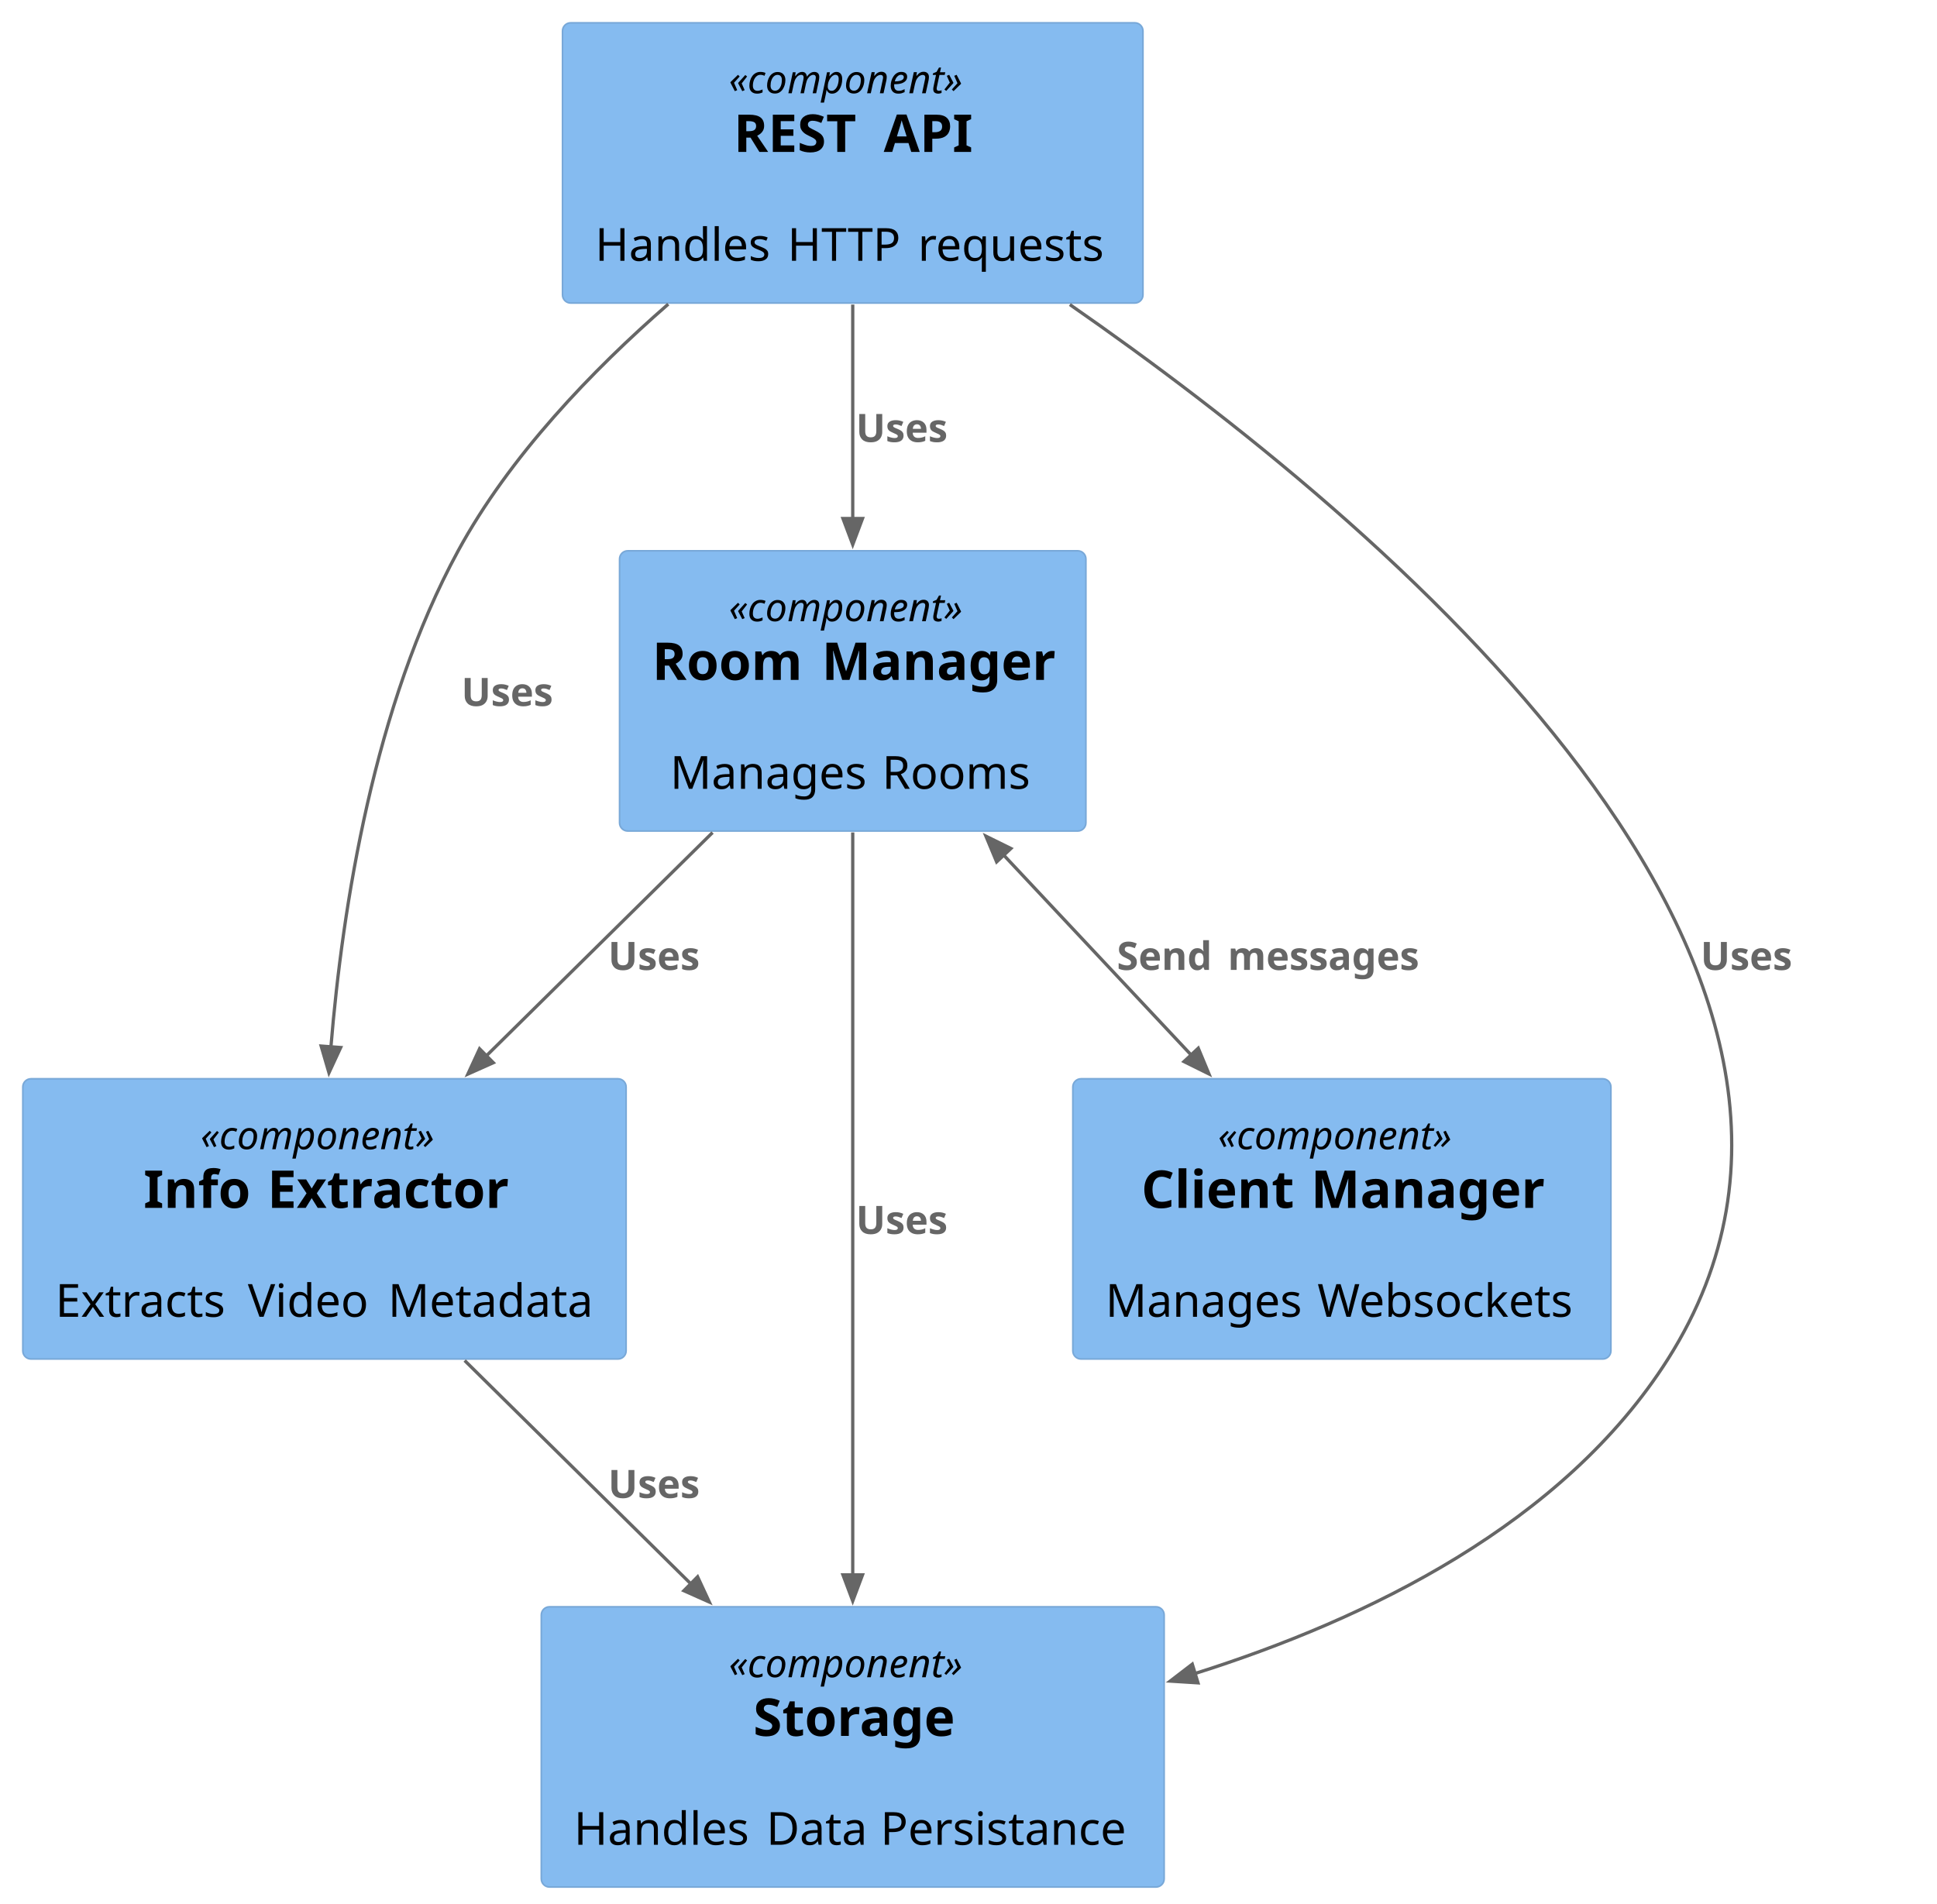
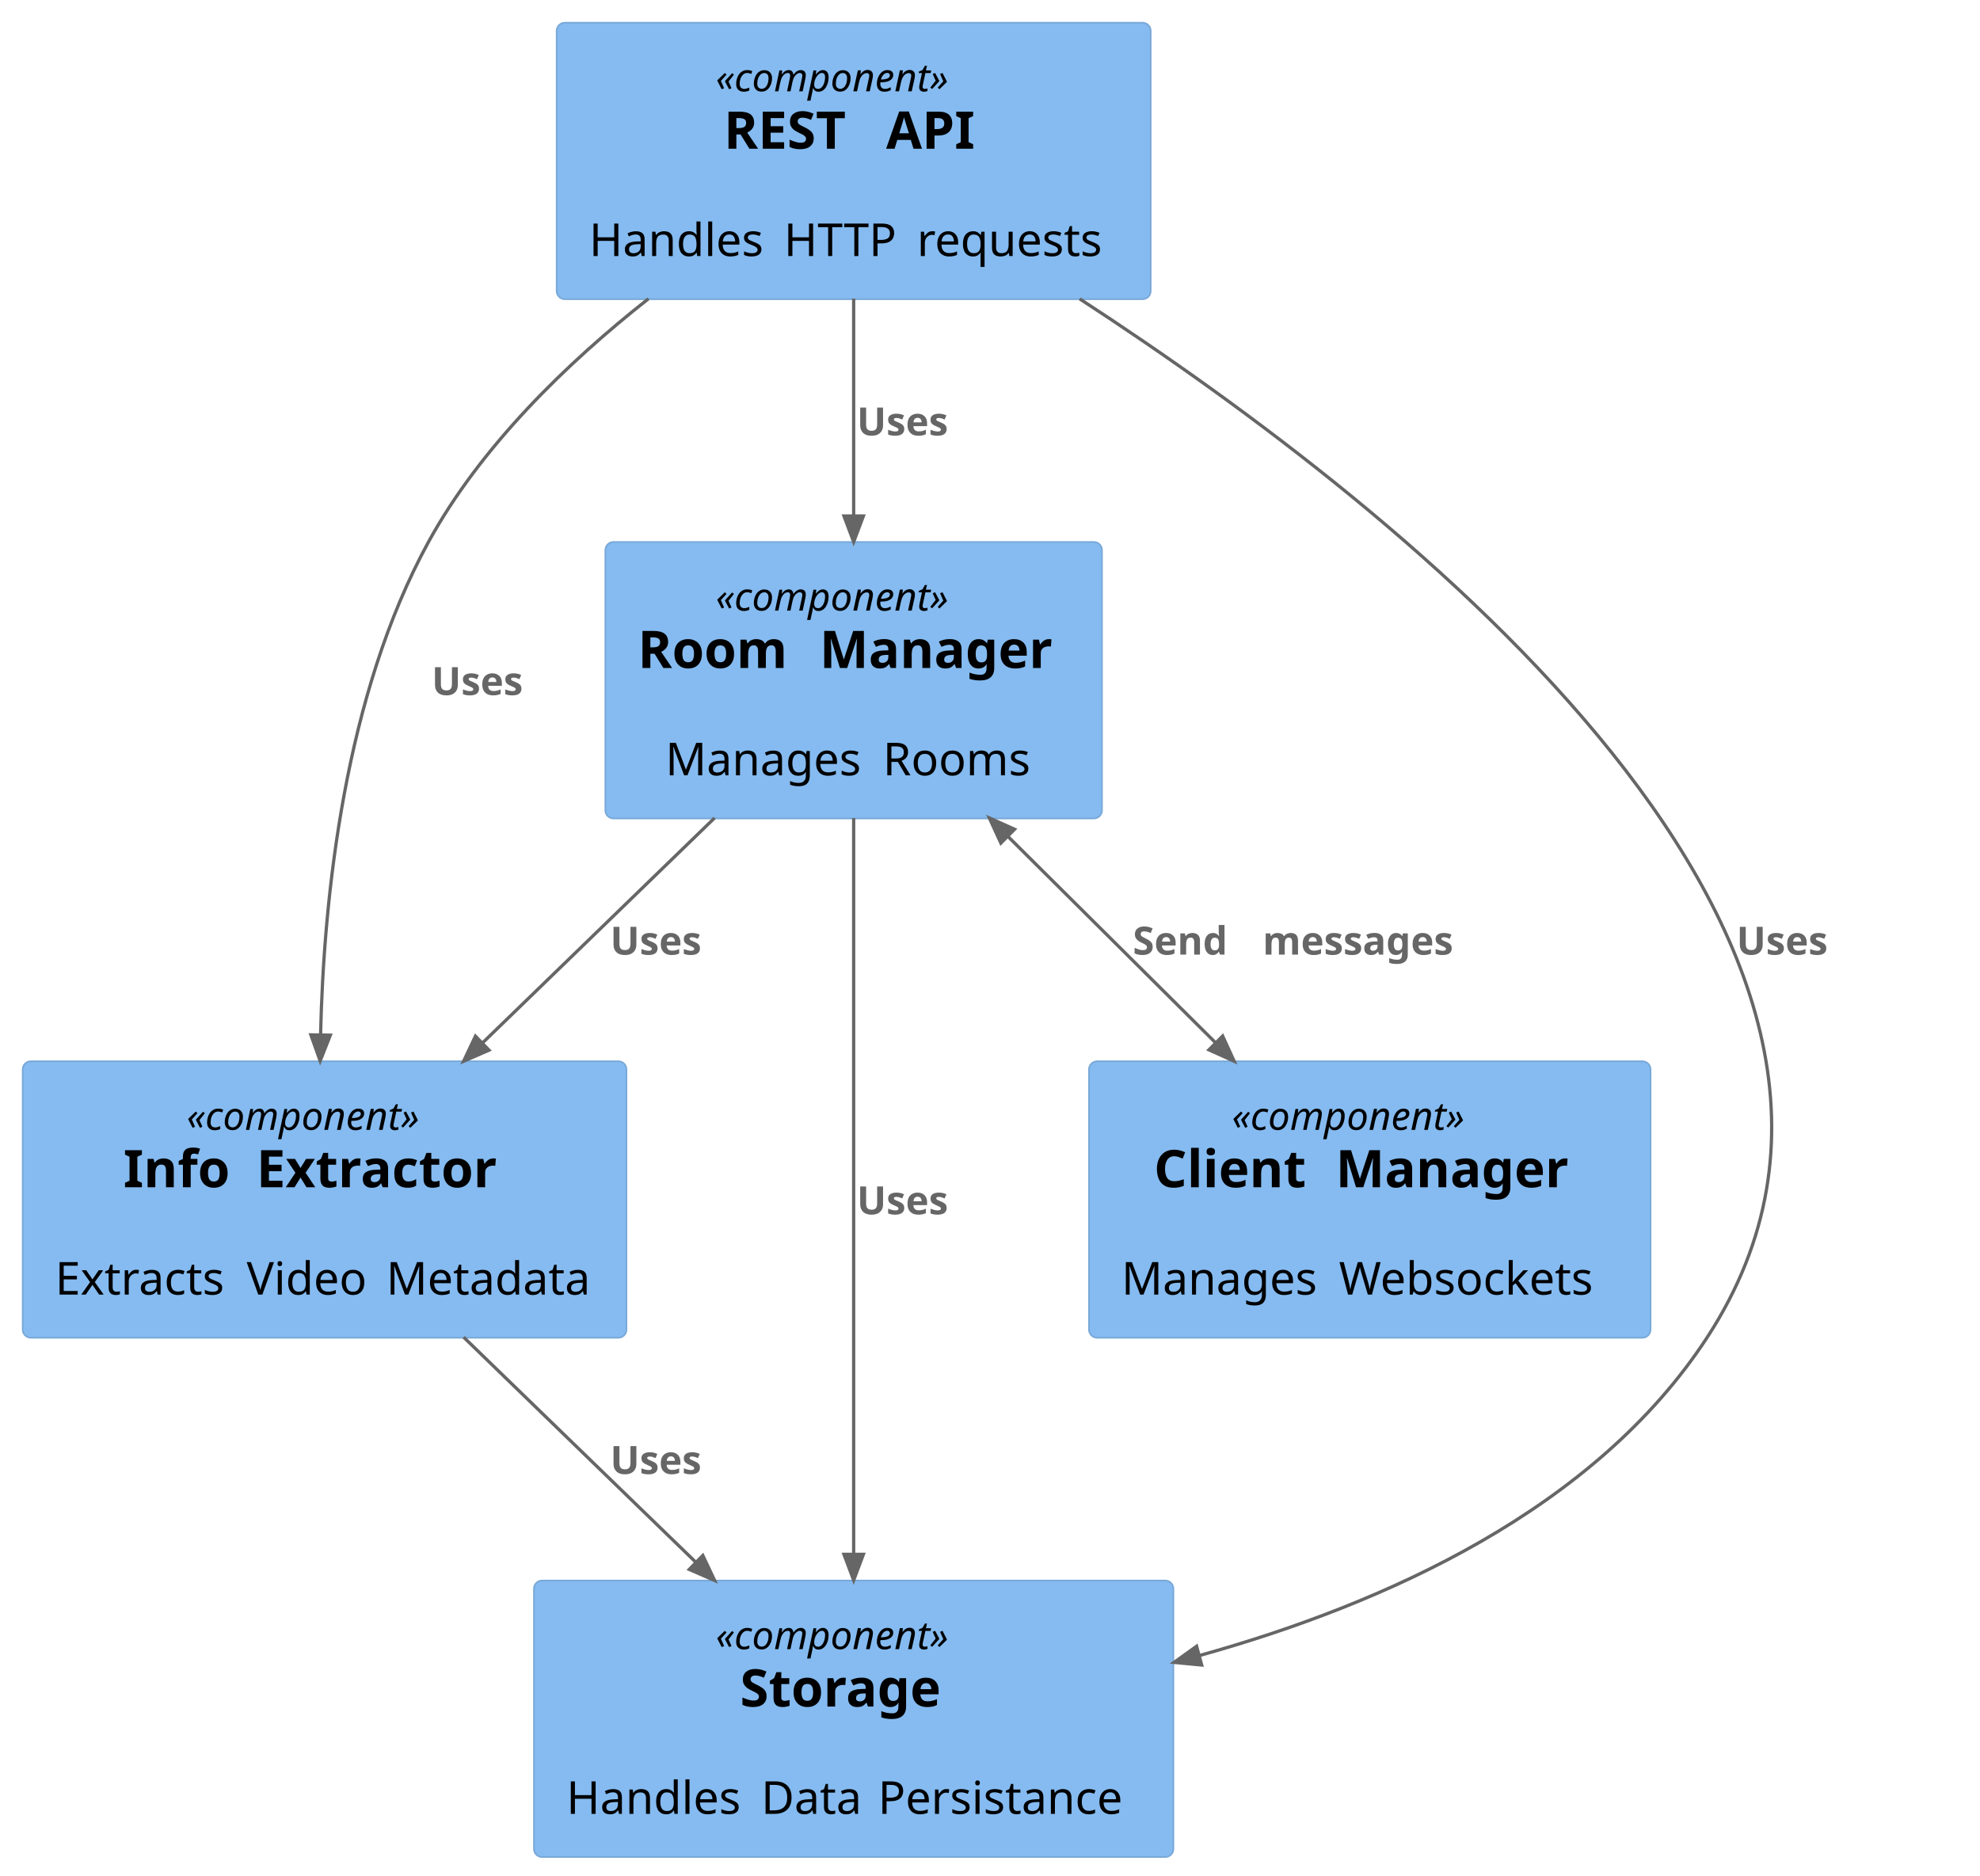
- <svg xmlns="http://www.w3.org/2000/svg" contentStyleType="text/css" height="584px" preserveAspectRatio="none" style="width:594px;height:584px;background:#FFFFFF;" version="1.1" viewBox="0 0 594 584" width="594px" zoomAndPan="magnify">
+ <svg xmlns="http://www.w3.org/2000/svg" contentStyleType="text/css" height="578px" preserveAspectRatio="none" style="width:610px;height:578px;background:#FFFFFF;" version="1.1" viewBox="0 0 610 578" width="610px" zoomAndPan="magnify">
  <defs />
  <g>
    <g id="elem_api">
-       <rect fill="#85BBF0" height="85.953" rx="2.5" ry="2.5" style="stroke:#78A8D8;stroke-width:0.5;" width="178" x="172.5" y="7" />
-       <text fill="#000000" font-family="sans-serif" font-size="12" font-style="italic" lengthAdjust="spacing" textLength="76" x="223.5" y="28.602">«component»</text>
-       <text fill="#000000" font-family="sans-serif" font-size="16" font-weight="bold" lengthAdjust="spacing" textLength="41" x="225" y="46.602">REST</text>
-       <text fill="#000000" font-family="sans-serif" font-size="16" font-weight="bold" lengthAdjust="spacing" textLength="5" x="266" y="46.602"> </text>
-       <text fill="#000000" font-family="sans-serif" font-size="16" font-weight="bold" lengthAdjust="spacing" textLength="27" x="271" y="46.602">API</text>
-       <text fill="#000000" font-family="sans-serif" font-size="14" lengthAdjust="spacing" textLength="4" x="259.5" y="63.512"> </text>
-       <text fill="#000000" font-family="sans-serif" font-size="14" lengthAdjust="spacing" textLength="55" x="182.5" y="80">Handles</text>
-       <text fill="#000000" font-family="sans-serif" font-size="14" lengthAdjust="spacing" textLength="4" x="237.5" y="80"> </text>
-       <text fill="#000000" font-family="sans-serif" font-size="14" lengthAdjust="spacing" textLength="36" x="241.5" y="80">HTTP</text>
-       <text fill="#000000" font-family="sans-serif" font-size="14" lengthAdjust="spacing" textLength="4" x="277.5" y="80"> </text>
-       <text fill="#000000" font-family="sans-serif" font-size="14" lengthAdjust="spacing" textLength="59" x="281.5" y="80">requests</text>
+       <rect fill="#85BBF0" height="85.188" rx="2.5" ry="2.5" style="stroke:#78A8D8;stroke-width:0.5;" width="183" x="171.5" y="7" />
+       <text fill="#000000" font-family="sans-serif" font-size="12" font-style="italic" lengthAdjust="spacing" textLength="85" x="220.5" y="28.139">«component»</text>
+       <text fill="#000000" font-family="sans-serif" font-size="16" font-weight="bold" lengthAdjust="spacing" textLength="44" x="223" y="45.82">REST</text>
+       <text fill="#000000" font-family="sans-serif" font-size="16" font-weight="bold" lengthAdjust="spacing" textLength="6" x="267" y="45.82"> </text>
+       <text fill="#000000" font-family="sans-serif" font-size="16" font-weight="bold" lengthAdjust="spacing" textLength="30" x="273" y="45.82">API</text>
+       <text fill="#000000" font-family="sans-serif" font-size="14" lengthAdjust="spacing" textLength="4" x="261" y="62.589"> </text>
+       <text fill="#000000" font-family="sans-serif" font-size="14" lengthAdjust="spacing" textLength="56" x="181.5" y="78.886">Handles</text>
+       <text fill="#000000" font-family="sans-serif" font-size="14" lengthAdjust="spacing" textLength="4" x="237.5" y="78.886"> </text>
+       <text fill="#000000" font-family="sans-serif" font-size="14" lengthAdjust="spacing" textLength="37" x="241.5" y="78.886">HTTP</text>
+       <text fill="#000000" font-family="sans-serif" font-size="14" lengthAdjust="spacing" textLength="4" x="278.5" y="78.886"> </text>
+       <text fill="#000000" font-family="sans-serif" font-size="14" lengthAdjust="spacing" textLength="62" x="282.5" y="78.886">requests</text>
    </g>
    <g id="elem_infoext">
-       <rect fill="#85BBF0" height="85.953" rx="2.5" ry="2.5" style="stroke:#78A8D8;stroke-width:0.5;" width="185" x="7" y="330.9" />
-       <text fill="#000000" font-family="sans-serif" font-size="12" font-style="italic" lengthAdjust="spacing" textLength="76" x="61.5" y="352.502">«component»</text>
-       <text fill="#000000" font-family="sans-serif" font-size="16" font-weight="bold" lengthAdjust="spacing" textLength="33" x="44" y="370.502">Info</text>
-       <text fill="#000000" font-family="sans-serif" font-size="16" font-weight="bold" lengthAdjust="spacing" textLength="5" x="77" y="370.502"> </text>
-       <text fill="#000000" font-family="sans-serif" font-size="16" font-weight="bold" lengthAdjust="spacing" textLength="73" x="82" y="370.502">Extractor</text>
-       <text fill="#000000" font-family="sans-serif" font-size="14" lengthAdjust="spacing" textLength="4" x="97.5" y="387.412"> </text>
-       <text fill="#000000" font-family="sans-serif" font-size="14" lengthAdjust="spacing" textLength="55" x="17" y="403.9">Extracts</text>
-       <text fill="#000000" font-family="sans-serif" font-size="14" lengthAdjust="spacing" textLength="4" x="72" y="403.9"> </text>
-       <text fill="#000000" font-family="sans-serif" font-size="14" lengthAdjust="spacing" textLength="39" x="76" y="403.9">Video</text>
-       <text fill="#000000" font-family="sans-serif" font-size="14" lengthAdjust="spacing" textLength="4" x="115" y="403.9"> </text>
-       <text fill="#000000" font-family="sans-serif" font-size="14" lengthAdjust="spacing" textLength="63" x="119" y="403.9">Metadata</text>
+       <rect fill="#85BBF0" height="85.188" rx="2.5" ry="2.5" style="stroke:#78A8D8;stroke-width:0.5;" width="186" x="7" y="327" />
+       <text fill="#000000" font-family="sans-serif" font-size="12" font-style="italic" lengthAdjust="spacing" textLength="85" x="57.5" y="348.139">«component»</text>
+       <text fill="#000000" font-family="sans-serif" font-size="16" font-weight="bold" lengthAdjust="spacing" textLength="35" x="38" y="365.82">Info</text>
+       <text fill="#000000" font-family="sans-serif" font-size="16" font-weight="bold" lengthAdjust="spacing" textLength="6" x="73" y="365.82"> </text>
+       <text fill="#000000" font-family="sans-serif" font-size="16" font-weight="bold" lengthAdjust="spacing" textLength="83" x="79" y="365.82">Extractor</text>
+       <text fill="#000000" font-family="sans-serif" font-size="14" lengthAdjust="spacing" textLength="4" x="98" y="382.589"> </text>
+       <text fill="#000000" font-family="sans-serif" font-size="14" lengthAdjust="spacing" textLength="55" x="17" y="398.886">Extracts</text>
+       <text fill="#000000" font-family="sans-serif" font-size="14" lengthAdjust="spacing" textLength="4" x="72" y="398.886"> </text>
+       <text fill="#000000" font-family="sans-serif" font-size="14" lengthAdjust="spacing" textLength="39" x="76" y="398.886">Video</text>
+       <text fill="#000000" font-family="sans-serif" font-size="14" lengthAdjust="spacing" textLength="4" x="115" y="398.886"> </text>
+       <text fill="#000000" font-family="sans-serif" font-size="14" lengthAdjust="spacing" textLength="64" x="119" y="398.886">Metadata</text>
    </g>
    <g id="elem_roomman">
-       <rect fill="#85BBF0" height="85.953" rx="2.5" ry="2.5" style="stroke:#78A8D8;stroke-width:0.5;" width="143" x="190" y="168.95" />
-       <text fill="#000000" font-family="sans-serif" font-size="12" font-style="italic" lengthAdjust="spacing" textLength="76" x="223.5" y="190.552">«component»</text>
-       <text fill="#000000" font-family="sans-serif" font-size="16" font-weight="bold" lengthAdjust="spacing" textLength="47" x="200" y="208.552">Room</text>
-       <text fill="#000000" font-family="sans-serif" font-size="16" font-weight="bold" lengthAdjust="spacing" textLength="5" x="247" y="208.552"> </text>
-       <text fill="#000000" font-family="sans-serif" font-size="16" font-weight="bold" lengthAdjust="spacing" textLength="71" x="252" y="208.552">Manager</text>
-       <text fill="#000000" font-family="sans-serif" font-size="14" lengthAdjust="spacing" textLength="4" x="259.5" y="225.462"> </text>
-       <text fill="#000000" font-family="sans-serif" font-size="14" lengthAdjust="spacing" textLength="61" x="205.5" y="241.95">Manages</text>
-       <text fill="#000000" font-family="sans-serif" font-size="14" lengthAdjust="spacing" textLength="4" x="266.5" y="241.95"> </text>
-       <text fill="#000000" font-family="sans-serif" font-size="14" lengthAdjust="spacing" textLength="47" x="270.5" y="241.95">Rooms</text>
+       <rect fill="#85BBF0" height="85.188" rx="2.5" ry="2.5" style="stroke:#78A8D8;stroke-width:0.5;" width="153" x="186.5" y="167" />
+       <text fill="#000000" font-family="sans-serif" font-size="12" font-style="italic" lengthAdjust="spacing" textLength="85" x="220.5" y="188.139">«component»</text>
+       <text fill="#000000" font-family="sans-serif" font-size="16" font-weight="bold" lengthAdjust="spacing" textLength="50" x="196.5" y="205.82">Room</text>
+       <text fill="#000000" font-family="sans-serif" font-size="16" font-weight="bold" lengthAdjust="spacing" textLength="6" x="246.5" y="205.82"> </text>
+       <text fill="#000000" font-family="sans-serif" font-size="16" font-weight="bold" lengthAdjust="spacing" textLength="77" x="252.5" y="205.82">Manager</text>
+       <text fill="#000000" font-family="sans-serif" font-size="14" lengthAdjust="spacing" textLength="4" x="261" y="222.589"> </text>
+       <text fill="#000000" font-family="sans-serif" font-size="14" lengthAdjust="spacing" textLength="63" x="205" y="238.886">Manages</text>
+       <text fill="#000000" font-family="sans-serif" font-size="14" lengthAdjust="spacing" textLength="4" x="268" y="238.886"> </text>
+       <text fill="#000000" font-family="sans-serif" font-size="14" lengthAdjust="spacing" textLength="49" x="272" y="238.886">Rooms</text>
    </g>
    <g id="elem_storage">
-       <rect fill="#85BBF0" height="85.953" rx="2.5" ry="2.5" style="stroke:#78A8D8;stroke-width:0.5;" width="191" x="166" y="492.86" />
-       <text fill="#000000" font-family="sans-serif" font-size="12" font-style="italic" lengthAdjust="spacing" textLength="76" x="223.5" y="514.462">«component»</text>
-       <text fill="#000000" font-family="sans-serif" font-size="16" font-weight="bold" lengthAdjust="spacing" textLength="61" x="231" y="532.462">Storage</text>
-       <text fill="#000000" font-family="sans-serif" font-size="14" lengthAdjust="spacing" textLength="4" x="259.5" y="549.372"> </text>
-       <text fill="#000000" font-family="sans-serif" font-size="14" lengthAdjust="spacing" textLength="55" x="176" y="565.86">Handles</text>
-       <text fill="#000000" font-family="sans-serif" font-size="14" lengthAdjust="spacing" textLength="4" x="231" y="565.86"> </text>
-       <text fill="#000000" font-family="sans-serif" font-size="14" lengthAdjust="spacing" textLength="31" x="235" y="565.86">Data</text>
-       <text fill="#000000" font-family="sans-serif" font-size="14" lengthAdjust="spacing" textLength="4" x="266" y="565.86"> </text>
-       <text fill="#000000" font-family="sans-serif" font-size="14" lengthAdjust="spacing" textLength="77" x="270" y="565.86">Persistance</text>
+       <rect fill="#85BBF0" height="85.188" rx="2.5" ry="2.5" style="stroke:#78A8D8;stroke-width:0.5;" width="197" x="164.5" y="487" />
+       <text fill="#000000" font-family="sans-serif" font-size="12" font-style="italic" lengthAdjust="spacing" textLength="85" x="220.5" y="508.139">«component»</text>
+       <text fill="#000000" font-family="sans-serif" font-size="16" font-weight="bold" lengthAdjust="spacing" textLength="70" x="228" y="525.82">Storage</text>
+       <text fill="#000000" font-family="sans-serif" font-size="14" lengthAdjust="spacing" textLength="4" x="261" y="542.589"> </text>
+       <text fill="#000000" font-family="sans-serif" font-size="14" lengthAdjust="spacing" textLength="56" x="174.5" y="558.886">Handles</text>
+       <text fill="#000000" font-family="sans-serif" font-size="14" lengthAdjust="spacing" textLength="4" x="230.5" y="558.886"> </text>
+       <text fill="#000000" font-family="sans-serif" font-size="14" lengthAdjust="spacing" textLength="32" x="234.5" y="558.886">Data</text>
+       <text fill="#000000" font-family="sans-serif" font-size="14" lengthAdjust="spacing" textLength="4" x="266.5" y="558.886"> </text>
+       <text fill="#000000" font-family="sans-serif" font-size="14" lengthAdjust="spacing" textLength="81" x="270.5" y="558.886">Persistance</text>
    </g>
    <g id="elem_clientman">
-       <rect fill="#85BBF0" height="85.953" rx="2.5" ry="2.5" style="stroke:#78A8D8;stroke-width:0.5;" width="165" x="329" y="330.9" />
-       <text fill="#000000" font-family="sans-serif" font-size="12" font-style="italic" lengthAdjust="spacing" textLength="76" x="373.5" y="352.502">«component»</text>
-       <text fill="#000000" font-family="sans-serif" font-size="16" font-weight="bold" lengthAdjust="spacing" textLength="47" x="350" y="370.502">Client</text>
-       <text fill="#000000" font-family="sans-serif" font-size="16" font-weight="bold" lengthAdjust="spacing" textLength="5" x="397" y="370.502"> </text>
-       <text fill="#000000" font-family="sans-serif" font-size="16" font-weight="bold" lengthAdjust="spacing" textLength="71" x="402" y="370.502">Manager</text>
-       <text fill="#000000" font-family="sans-serif" font-size="14" lengthAdjust="spacing" textLength="4" x="409.5" y="387.412"> </text>
-       <text fill="#000000" font-family="sans-serif" font-size="14" lengthAdjust="spacing" textLength="61" x="339" y="403.9">Manages</text>
-       <text fill="#000000" font-family="sans-serif" font-size="14" lengthAdjust="spacing" textLength="4" x="400" y="403.9"> </text>
-       <text fill="#000000" font-family="sans-serif" font-size="14" lengthAdjust="spacing" textLength="80" x="404" y="403.9">Websockets</text>
+       <rect fill="#85BBF0" height="85.188" rx="2.5" ry="2.5" style="stroke:#78A8D8;stroke-width:0.5;" width="173" x="335.5" y="327" />
+       <text fill="#000000" font-family="sans-serif" font-size="12" font-style="italic" lengthAdjust="spacing" textLength="85" x="379.5" y="348.139">«component»</text>
+       <text fill="#000000" font-family="sans-serif" font-size="16" font-weight="bold" lengthAdjust="spacing" textLength="50" x="355.5" y="365.82">Client</text>
+       <text fill="#000000" font-family="sans-serif" font-size="16" font-weight="bold" lengthAdjust="spacing" textLength="6" x="405.5" y="365.82"> </text>
+       <text fill="#000000" font-family="sans-serif" font-size="16" font-weight="bold" lengthAdjust="spacing" textLength="77" x="411.5" y="365.82">Manager</text>
+       <text fill="#000000" font-family="sans-serif" font-size="14" lengthAdjust="spacing" textLength="4" x="420" y="382.589"> </text>
+       <text fill="#000000" font-family="sans-serif" font-size="14" lengthAdjust="spacing" textLength="63" x="345.5" y="398.886">Manages</text>
+       <text fill="#000000" font-family="sans-serif" font-size="14" lengthAdjust="spacing" textLength="4" x="408.5" y="398.886"> </text>
+       <text fill="#000000" font-family="sans-serif" font-size="14" lengthAdjust="spacing" textLength="86" x="412.5" y="398.886">Websockets</text>
    </g>
    <g id="link_roomman_clientman">
-       <path d="M307.56,262.04 C325.92,281.63 347.02,304.13 365.4,323.72 " fill="none" id="roomman-clientman" style="stroke:#666666;stroke-width:1.0;" />
-       <polygon fill="#666666" points="302.34,256.48,305.628,264.366,310.003,260.26,302.34,256.48" style="stroke:#666666;stroke-width:1.0;" />
-       <polygon fill="#666666" points="370.74,329.41,367.462,321.52,363.082,325.621,370.74,329.41" style="stroke:#666666;stroke-width:1.0;" />
-       <text fill="#666666" font-family="sans-serif" font-size="12" font-weight="bold" lengthAdjust="spacing" textLength="30" x="342.5" y="297.502">Send</text>
-       <text fill="#666666" font-family="sans-serif" font-size="12" font-weight="bold" lengthAdjust="spacing" textLength="4" x="372.5" y="297.502"> </text>
-       <text fill="#666666" font-family="sans-serif" font-size="12" font-weight="bold" lengthAdjust="spacing" textLength="62" x="376.5" y="297.502">messages</text>
+       <path d="M310.61,257.81 C330.77,277.84 354.2,301.13 374.36,321.16 " fill="none" id="roomman-clientman" style="stroke:#666666;stroke-width:1.0;" />
+       <polygon fill="#666666" points="304.78,252.01,308.345,259.775,312.572,255.516,304.78,252.01" style="stroke:#666666;stroke-width:1.0;" />
+       <polygon fill="#666666" points="380.23,326.99,376.675,319.221,372.443,323.474,380.23,326.99" style="stroke:#666666;stroke-width:1.0;" />
+       <text fill="#666666" font-family="sans-serif" font-size="12" font-weight="bold" lengthAdjust="spacing" textLength="36" x="349" y="294.139">Send</text>
+       <text fill="#666666" font-family="sans-serif" font-size="12" font-weight="bold" lengthAdjust="spacing" textLength="4" x="385" y="294.139"> </text>
+       <text fill="#666666" font-family="sans-serif" font-size="12" font-weight="bold" lengthAdjust="spacing" textLength="72" x="389" y="294.139">messages</text>
    </g>
    <g id="link_api_roomman">
-       <path d="M261.5,93.42 C261.5,113.65 261.5,138.04 261.5,159.33 " fill="none" id="api-to-roomman" style="stroke:#666666;stroke-width:1.0;" />
-       <polygon fill="#666666" points="261.5,167.05,264.5,159.05,258.5,159.05,261.5,167.05" style="stroke:#666666;stroke-width:1.0;" />
-       <text fill="#666666" font-family="sans-serif" font-size="12" font-weight="bold" lengthAdjust="spacing" textLength="30" x="262.5" y="135.552">Uses</text>
+       <path d="M263,92.01 C263,112.52 263,137.43 263,158.93 " fill="none" id="api-to-roomman" style="stroke:#666666;stroke-width:1.0;" />
+       <polygon fill="#666666" points="263,166.99,266,158.99,260,158.99,263,166.99" style="stroke:#666666;stroke-width:1.0;" />
+       <text fill="#666666" font-family="sans-serif" font-size="12" font-weight="bold" lengthAdjust="spacing" textLength="35" x="264" y="134.139">Uses</text>
    </g>
    <g id="link_roomman_infoext">
-       <path d="M218.51,255.37 C197.19,276.42 171.32,301.96 149.16,323.85 " fill="none" id="roomman-to-infoext" style="stroke:#666666;stroke-width:1.0;" />
-       <polygon fill="#666666" points="143.48,329.45,151.28,325.964,147.065,321.694,143.48,329.45" style="stroke:#666666;stroke-width:1.0;" />
-       <text fill="#666666" font-family="sans-serif" font-size="12" font-weight="bold" lengthAdjust="spacing" textLength="30" x="186.5" y="297.502">Uses</text>
+       <path d="M220.17,252.01 C198.27,273.25 171.51,299.19 148.81,321.19 " fill="none" id="roomman-to-infoext" style="stroke:#666666;stroke-width:1.0;" />
+       <polygon fill="#666666" points="142.82,326.99,150.651,323.573,146.473,319.266,142.82,326.99" style="stroke:#666666;stroke-width:1.0;" />
+       <text fill="#666666" font-family="sans-serif" font-size="12" font-weight="bold" lengthAdjust="spacing" textLength="35" x="188" y="294.139">Uses</text>
    </g>
    <g id="link_api_storage">
-       <path d="M328.08,93.42 C425.42,160.96 587.18,297.46 511.5,416.86 C479.49,467.35 419.44,496.64 366.22,513.4 " fill="none" id="api-to-storage" style="stroke:#666666;stroke-width:1.0;" />
-       <polygon fill="#666666" points="358.85,515.65,367.377,516.188,365.628,510.449,358.85,515.65" style="stroke:#666666;stroke-width:1.0;" />
-       <text fill="#666666" font-family="sans-serif" font-size="12" font-weight="bold" lengthAdjust="spacing" textLength="30" x="521.5" y="297.502">Uses</text>
+       <path d="M332.61,92.07 C434.41,158.29 603.79,292.47 526,412 C491.4,465.17 426.38,494.26 369.66,510.07 " fill="none" id="api-to-storage" style="stroke:#666666;stroke-width:1.0;" />
+       <polygon fill="#666666" points="361.71,512.22,370.216,513.028,368.65,507.236,361.71,512.22" style="stroke:#666666;stroke-width:1.0;" />
+       <text fill="#666666" font-family="sans-serif" font-size="12" font-weight="bold" lengthAdjust="spacing" textLength="35" x="535" y="294.139">Uses</text>
    </g>
    <g id="link_api_infoext">
-       <path d="M204.93,93.29 C181.55,113.66 156.27,139.96 140.5,168.95 C114.67,216.43 105.03,278.11 101.48,321.14 " fill="none" id="api-to-infoext" style="stroke:#666666;stroke-width:1.0;" />
-       <polygon fill="#666666" points="100.88,329.06,104.472,321.308,98.489,320.857,100.88,329.06" style="stroke:#666666;stroke-width:1.0;" />
-       <text fill="#666666" font-family="sans-serif" font-size="12" font-weight="bold" lengthAdjust="spacing" textLength="30" x="141.5" y="216.532">Uses</text>
+       <path d="M199.8,92.03 C174.76,111.76 148.14,137.5 132,167 C106.2,214.14 99.74,276.18 98.76,318.9 " fill="none" id="api-to-infoext" style="stroke:#666666;stroke-width:1.0;" />
+       <polygon fill="#666666" points="98.64,326.91,101.768,318.959,95.769,318.863,98.64,326.91" style="stroke:#666666;stroke-width:1.0;" />
+       <text fill="#666666" font-family="sans-serif" font-size="12" font-weight="bold" lengthAdjust="spacing" textLength="35" x="133" y="214.139">Uses</text>
    </g>
    <g id="link_roomman_storage">
-       <path d="M261.5,255.34 C261.5,314.05 261.5,419.96 261.5,483.19 " fill="none" id="roomman-to-storage" style="stroke:#666666;stroke-width:1.0;" />
-       <polygon fill="#666666" points="261.5,491.07,264.5,483.07,258.5,483.07,261.5,491.07" style="stroke:#666666;stroke-width:1.0;" />
-       <text fill="#666666" font-family="sans-serif" font-size="12" font-weight="bold" lengthAdjust="spacing" textLength="30" x="262.5" y="378.482">Uses</text>
+       <path d="M263,252.07 C263,310.4 263,416.36 263,478.78 " fill="none" id="roomman-to-storage" style="stroke:#666666;stroke-width:1.0;" />
+       <polygon fill="#666666" points="263,486.92,266,478.92,260,478.92,263,486.92" style="stroke:#666666;stroke-width:1.0;" />
+       <text fill="#666666" font-family="sans-serif" font-size="12" font-weight="bold" lengthAdjust="spacing" textLength="35" x="264" y="374.139">Uses</text>
    </g>
    <g id="link_infoext_storage">
-       <path d="M142.49,417.32 C163.81,438.38 189.68,463.92 211.84,485.8 " fill="none" id="infoext-to-storage" style="stroke:#666666;stroke-width:1.0;" />
-       <polygon fill="#666666" points="217.52,491.4,213.926,483.649,209.715,487.923,217.52,491.4" style="stroke:#666666;stroke-width:1.0;" />
-       <text fill="#666666" font-family="sans-serif" font-size="12" font-weight="bold" lengthAdjust="spacing" textLength="30" x="186.5" y="459.462">Uses</text>
+       <path d="M142.83,412.01 C164.73,433.25 191.49,459.19 214.19,481.19 " fill="none" id="infoext-to-storage" style="stroke:#666666;stroke-width:1.0;" />
+       <polygon fill="#666666" points="220.18,486.99,216.527,479.266,212.349,483.573,220.18,486.99" style="stroke:#666666;stroke-width:1.0;" />
+       <text fill="#666666" font-family="sans-serif" font-size="12" font-weight="bold" lengthAdjust="spacing" textLength="35" x="188" y="454.139">Uses</text>
    </g>
  </g>
</svg>
